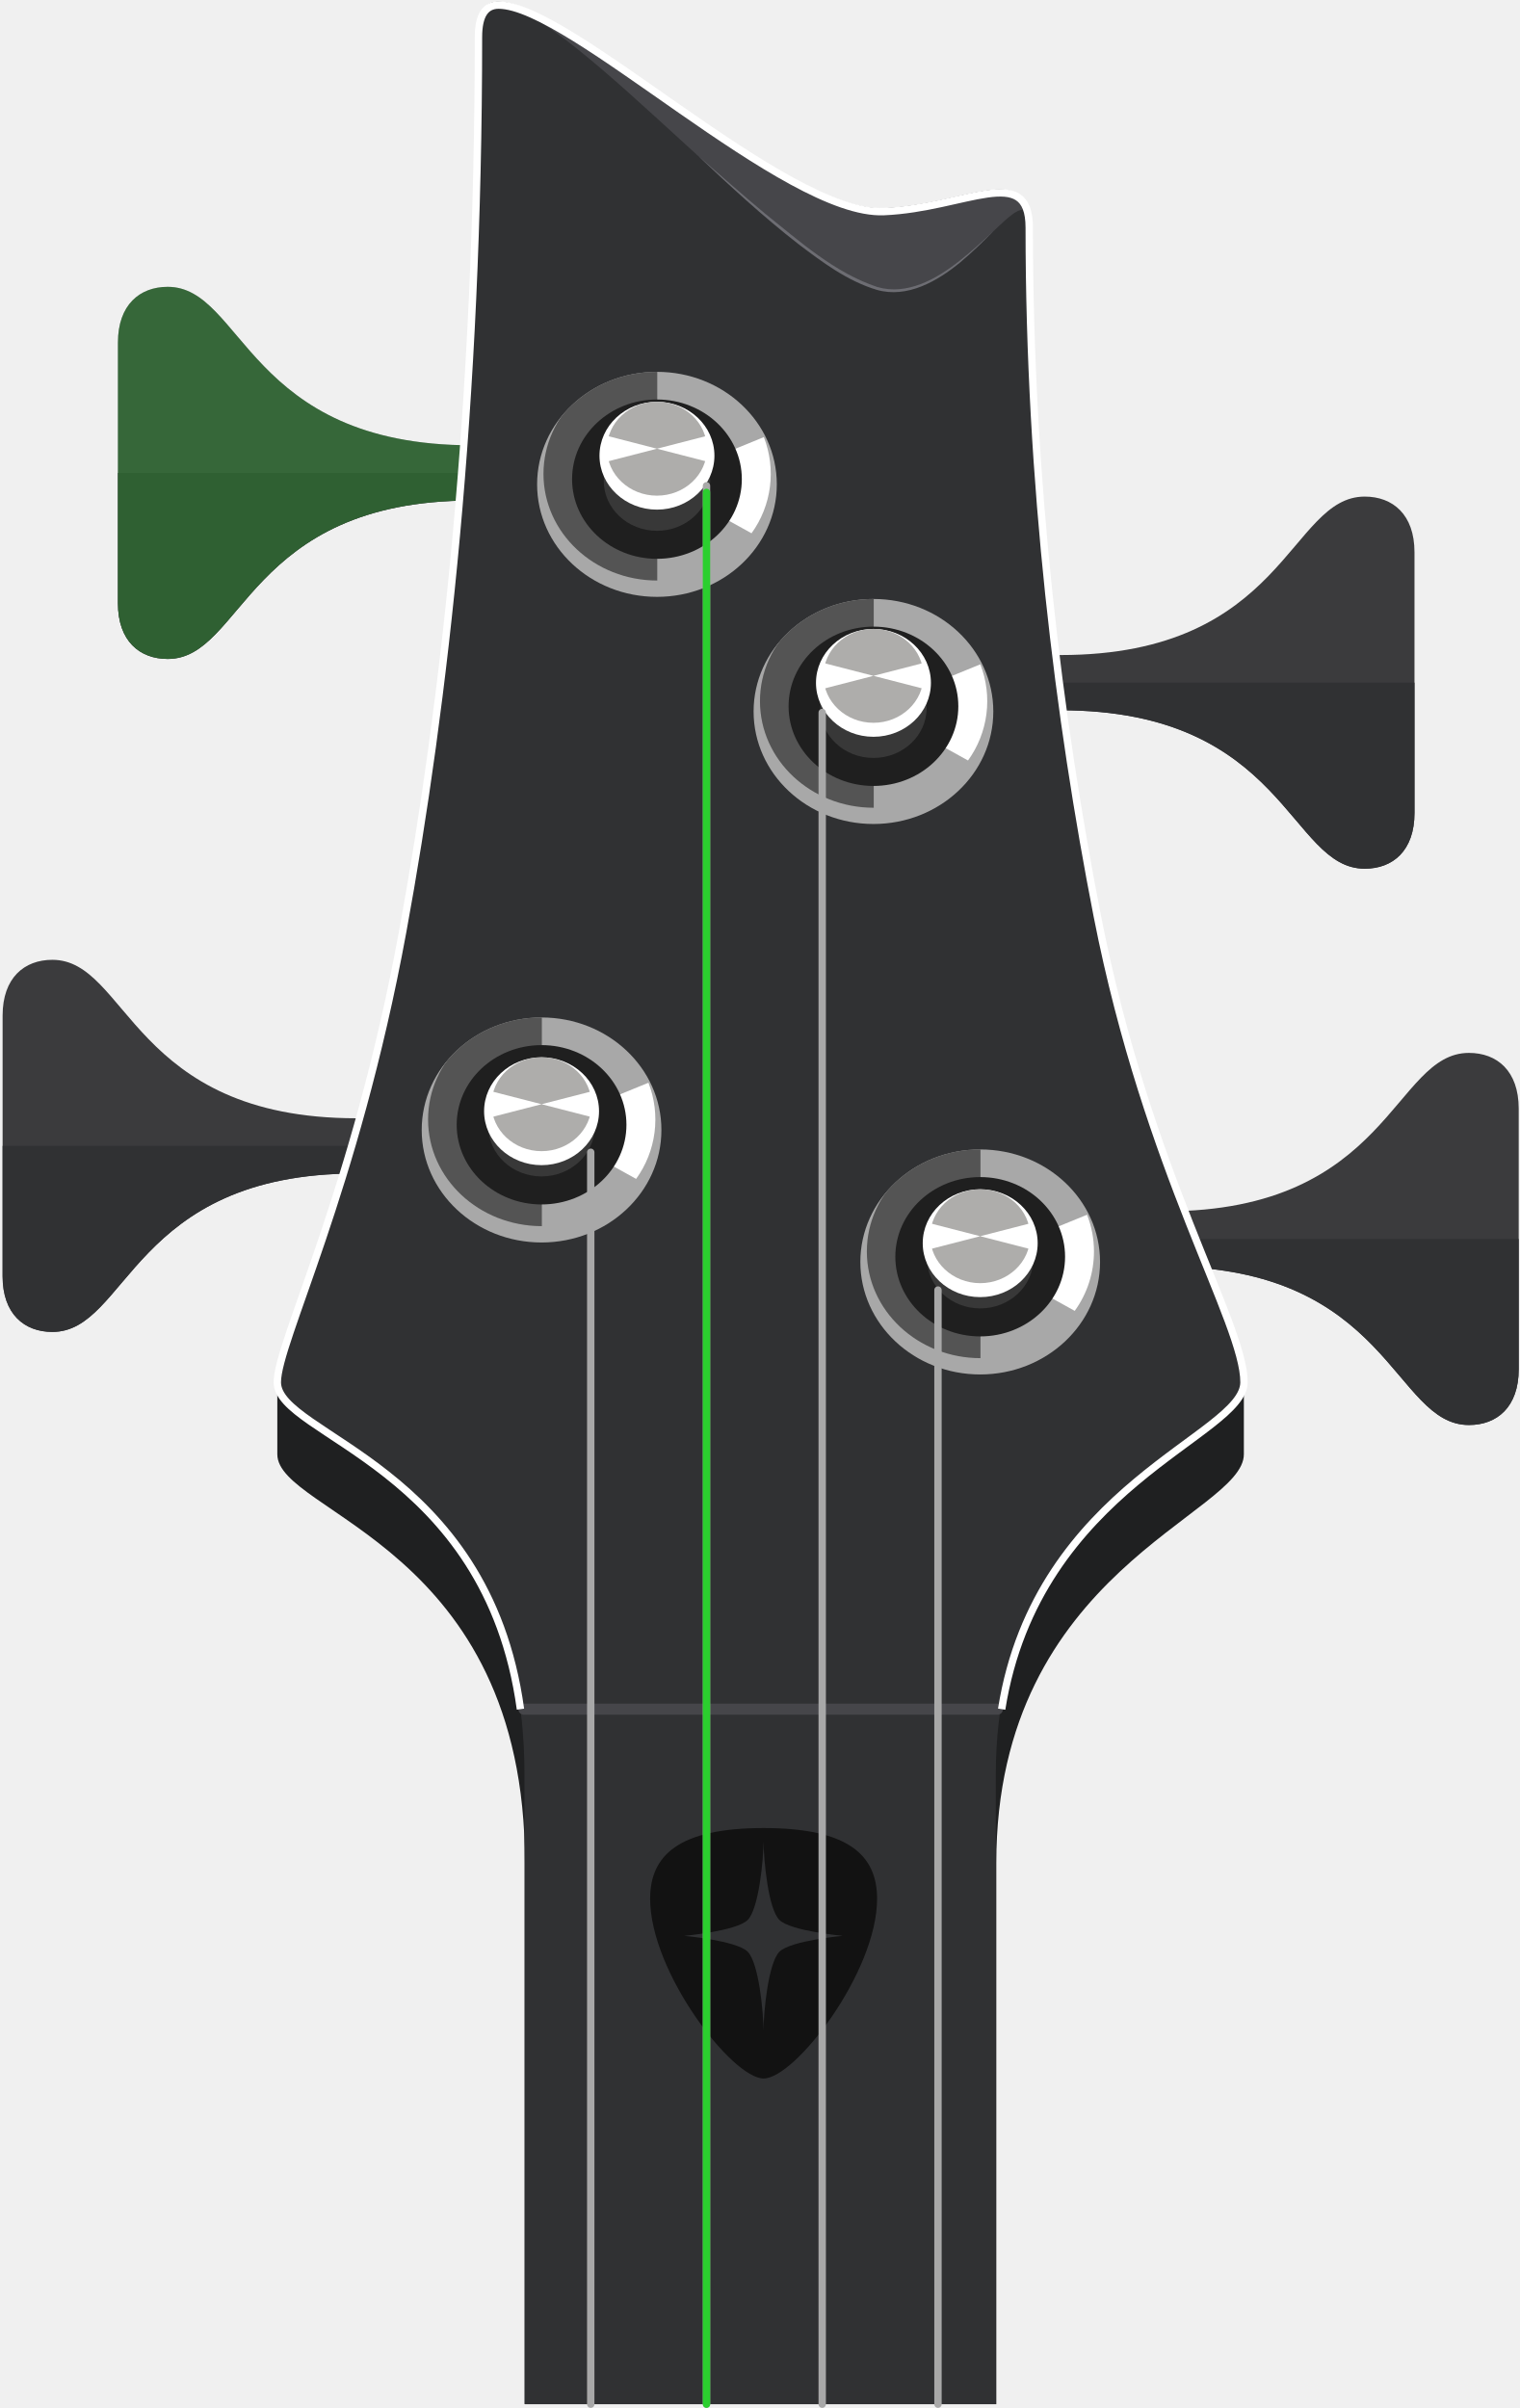
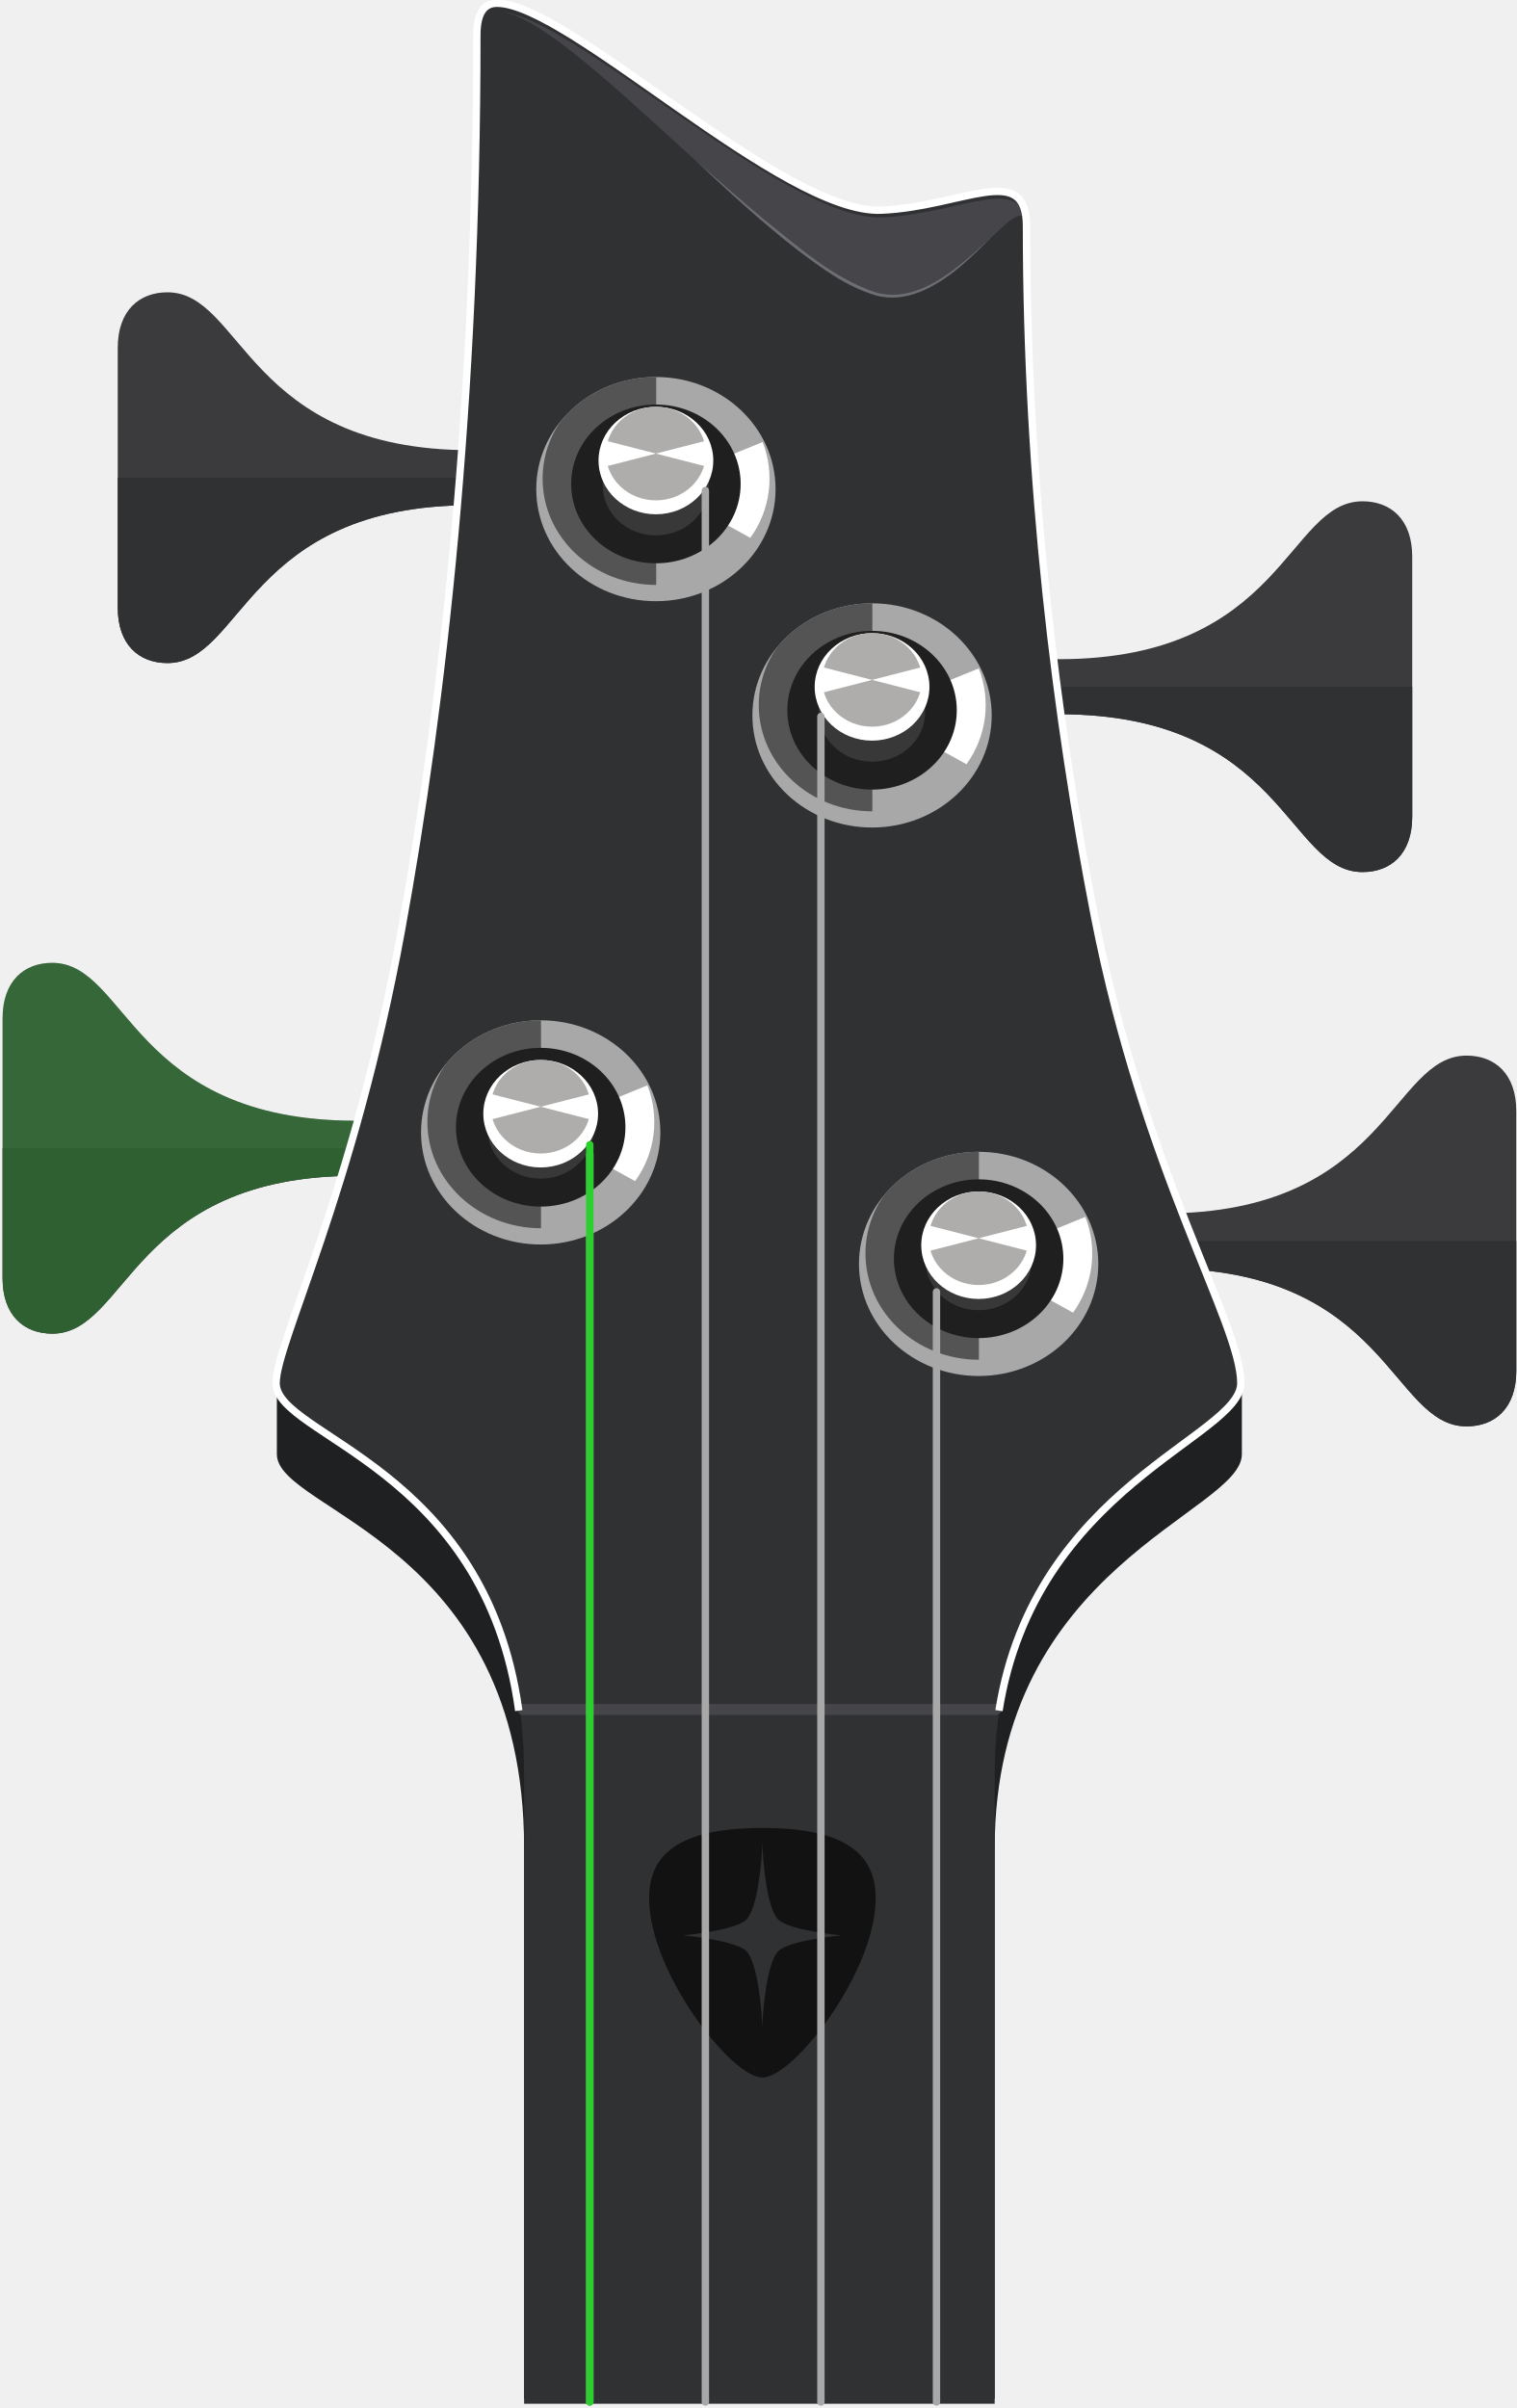
- <svg xmlns="http://www.w3.org/2000/svg" width="412" height="653" viewBox="0 0 412 653" fill="none">
-   <g clip-path="url(#clip0_912_7940)">
-     <path d="M398.328 285.525C377.799 285.525 376.838 328.484 315.867 328.484H298.422V343.462H315.867C376.838 343.462 377.799 386.43 398.328 386.43C405.944 386.43 411.824 381.558 411.824 371.312V300.635C411.824 290.397 405.944 285.525 398.328 285.525Z" fill="#3B3B3D" />
-     <path d="M315.867 335.982H298.422V343.471H315.867C376.838 343.471 377.799 386.439 398.328 386.439C405.944 386.439 411.824 381.567 411.824 371.32V335.982H315.867Z" fill="#303133" />
-     <path d="M370.068 134.665C349.539 134.665 348.578 177.633 287.598 177.633H270.153V192.61H287.598C348.578 192.61 349.539 235.57 370.068 235.57C377.684 235.57 383.563 230.698 383.563 220.46V149.748C383.563 139.537 377.684 134.665 370.068 134.665Z" fill="#3B3B3D" />
-     <path d="M287.598 185.122H270.153V192.62H287.598C348.578 192.62 349.539 235.579 370.068 235.579C377.684 235.579 383.563 230.707 383.563 220.469V185.122H287.598Z" fill="#303133" />
-     <path d="M14.201 260.283C34.73 260.283 35.691 303.251 96.662 303.251H114.107V318.229H96.662C35.691 318.229 34.73 361.188 14.201 361.188C6.585 361.188 0.706 356.316 0.706 346.079V275.402C0.706 265.164 6.585 260.283 14.201 260.283Z" fill="#3B3B3D" />
-     <path d="M96.662 310.74H114.107V318.238H96.662C35.691 318.238 34.73 361.197 14.201 361.197C6.585 361.197 0.706 356.325 0.706 346.087V310.74H96.662Z" fill="#303133" />
-     <path d="M45.475 77.785C66.005 77.785 66.966 120.753 127.946 120.753H145.39V135.731H127.946C66.966 135.731 66.005 178.69 45.475 178.69C37.859 178.69 31.98 173.818 31.98 163.58V92.903C31.98 82.657 37.904 77.785 45.475 77.785Z" fill="#3B3B3D" />
-     <path d="M127.946 128.242H145.39V135.74H127.946C66.966 135.74 66.005 178.699 45.475 178.699C37.859 178.699 31.98 173.827 31.98 163.589V128.242H127.946Z" fill="#303133" />
+ <svg xmlns="http://www.w3.org/2000/svg" width="412" height="654" viewBox="0 0 412 654" fill="none">
+   <g clip-path="url(#clip0_912_8190)">
+     <path d="M398.328 286.697C377.799 286.697 376.838 329.567 315.867 329.567H298.422V344.514H315.867C376.838 344.514 377.799 387.393 398.328 387.393C405.944 387.393 411.824 382.531 411.824 372.306V301.775C411.824 291.559 405.944 286.697 398.328 286.697Z" fill="#3B3B3D" />
+     <path d="M315.867 337.049H298.422V344.522H315.867C376.838 344.522 377.799 387.401 398.328 387.401C405.944 387.401 411.824 382.539 411.824 372.314V337.049H315.867Z" fill="#303133" />
+     <path d="M370.068 136.149C349.539 136.149 348.578 179.028 287.598 179.028H270.153V193.975H287.598C348.578 193.975 349.539 236.845 370.068 236.845C377.684 236.845 383.563 231.983 383.563 221.767V151.201C383.563 141.011 377.684 136.149 370.068 136.149Z" fill="#3B3B3D" />
+     <path d="M287.598 186.502H270.153V193.984H287.598C348.578 193.984 349.539 236.854 370.068 236.854C377.684 236.854 383.563 231.992 383.563 221.776V186.502H287.598Z" fill="#303133" />
+     <path d="M14.201 261.507C34.73 261.507 35.691 304.387 96.662 304.387H114.107V319.333H96.662C35.691 319.333 34.73 362.204 14.201 362.204C6.585 362.204 0.706 357.342 0.706 347.125V276.595C0.706 266.378 6.585 261.507 14.201 261.507Z" fill="#3B3B3D" />
+     <path d="M96.662 311.86H114.107V319.342H96.662C35.691 319.342 34.73 362.213 14.201 362.213C6.585 362.213 0.706 357.351 0.706 347.134V311.86H96.662Z" fill="#303133" />
+     <path d="M45.475 79.387C66.005 79.387 66.966 122.266 127.946 122.266H145.39V137.213H127.946C66.966 137.213 66.005 180.083 45.475 180.083C37.859 180.083 31.98 175.221 31.98 165.005V94.475C31.98 84.249 37.904 79.387 45.475 79.387Z" fill="#3B3B3D" />
+     <path d="M127.946 129.74H145.39V137.222H127.946C66.966 137.222 66.005 180.092 45.476 180.092C37.86 180.092 31.98 175.23 31.98 165.014V129.74H127.946Z" fill="#303133" />
    <g opacity="0.3">
-       <path d="M45.475 77.785C66.005 77.785 66.966 120.753 127.946 120.753H145.39V135.731H127.946C66.966 135.731 66.005 178.69 45.475 178.69C37.859 178.69 31.98 173.818 31.98 163.58V92.903C31.98 82.657 37.904 77.785 45.475 77.785Z" fill="#2BCF2E" />
+       <path d="M14.201 261.507C34.73 261.507 35.691 304.387 96.662 304.387H114.107V319.333H96.662C35.691 319.333 34.73 362.204 14.201 362.204C6.585 362.204 0.706 357.342 0.706 347.125V276.595C0.706 266.378 6.585 261.507 14.201 261.507Z" fill="#2BCF2E" />
    </g>
-     <path d="M297.532 263.544C287.166 208.792 279.092 142.279 279.092 70.582C279.092 52.362 261.797 65.116 239.708 66.1C212.884 67.348 154.663 8.196 135.209 8.196C131.736 8.196 129.744 10.866 129.744 17.161C129.744 119.476 120.577 203.918 109.197 267.99C100.576 316.528 75.199 367.572 75.199 372.701V394.365C75.199 410.554 142.349 419.017 142.349 505.199V651.966H270.162V505.19C270.162 425.74 337.295 410.8 337.295 394.365V372.701C337.33 361.15 307.916 318.35 297.532 263.544Z" fill="#1F2021" />
-     <path d="M297.4 247.425C287.034 194.465 278.96 130.15 278.96 60.812C278.96 43.191 261.665 55.526 239.576 56.477C212.753 57.675 154.531 0.47 135.077 0.47C131.604 0.47 129.612 3.051 129.612 9.139C129.612 108.097 120.445 189.752 109.065 251.715C96.099 322.322 75.067 363.096 75.067 373.942C75.067 389.589 142.217 397.782 142.217 481.12L142.217 651.944H270.03V481.111C270.03 404.276 337.163 389.836 337.163 373.942C337.199 357.801 311.098 317.335 297.4 247.425Z" fill="#303133" />
-     <path d="M178.145 161.857C196.094 161.857 210.645 148.197 210.645 131.346C210.645 114.496 196.094 100.836 178.145 100.836C160.196 100.836 145.646 114.496 145.646 131.346C145.646 148.197 160.196 161.857 178.145 161.857Z" fill="#A8A8A8" />
-     <mask id="mask0_912_7940" style="mask-type:luminance" maskUnits="userSpaceOnUse" x="145" y="100" width="66" height="62">
-       <path d="M178.145 161.857C196.094 161.857 210.645 148.197 210.645 131.347C210.645 114.496 196.094 100.836 178.145 100.836C160.196 100.836 145.646 114.496 145.646 131.347C145.646 148.197 160.196 161.857 178.145 161.857Z" fill="white" />
+     <path d="M297.532 268.702C287.166 215.861 279.092 151.67 279.092 82.476C279.092 64.892 261.797 77.201 239.708 78.15C212.884 79.355 154.663 22.268 135.209 22.268C131.736 22.268 129.744 24.844 129.744 30.919C129.744 129.663 120.577 211.158 109.197 272.993C100.576 319.837 75.199 369.099 75.199 374.049V394.957C75.199 410.581 142.349 418.749 142.349 501.922V651.476H270.162V501.913C270.162 425.237 337.295 410.818 337.295 394.957V374.049C337.33 362.901 307.916 321.596 297.532 268.702Z" fill="#1F2021" />
+     <path d="M297.532 248.314C287.166 195.353 279.092 131.035 279.092 61.695C279.092 44.074 261.797 56.409 239.708 57.361C212.884 58.559 154.663 1.351 135.209 1.351C131.736 1.351 129.744 3.933 129.744 10.021C129.744 108.982 120.577 190.64 109.197 252.605C96.231 323.214 75.199 363.99 75.199 374.836C75.199 390.484 142.349 398.678 142.349 482.018V652.848H270.162V482.009C270.162 405.171 337.295 390.73 337.295 374.836C337.33 358.695 311.23 318.227 297.532 248.314Z" fill="#303133" />
+     <path d="M178.145 163.284C196.094 163.284 210.645 149.652 210.645 132.837C210.645 116.021 196.094 102.39 178.145 102.39C160.196 102.39 145.646 116.021 145.646 132.837C145.646 149.652 160.196 163.284 178.145 163.284Z" fill="#A8A8A8" />
+     <mask id="mask0_912_8190" style="mask-type:luminance" maskUnits="userSpaceOnUse" x="145" y="102" width="66" height="62">
+       <path d="M178.145 163.284C196.094 163.284 210.645 149.652 210.645 132.837C210.645 116.021 196.094 102.39 178.145 102.39C160.196 102.39 145.646 116.021 145.646 132.837C145.646 149.652 160.196 163.284 178.145 163.284Z" fill="white" />
    </mask>
-     <g mask="url(#mask0_912_7940)">
-       <path d="M178.225 99.585C161.203 99.585 147.373 112.537 147.373 128.51C147.373 144.483 161.168 157.426 178.225 157.426V99.585Z" fill="#545454" />
-       <path d="M178.225 130.431L203.787 144.615C206.482 140.894 208.199 136.558 208.783 132.002C209.367 127.446 208.798 122.816 207.128 118.537L178.225 130.369V130.431Z" fill="white" />
+     <g mask="url(#mask0_912_8190)">
+       <path d="M178.225 101.142C161.204 101.142 147.374 114.066 147.374 130.006C147.374 145.946 161.169 158.862 178.225 158.862V101.142Z" fill="#545454" />
+       <path d="M178.225 131.923L203.787 146.078C206.482 142.365 208.199 138.037 208.783 133.49C209.367 128.944 208.798 124.324 207.128 120.053L178.225 131.861V131.923Z" fill="white" />
    </g>
-     <path d="M178.146 151.54C190.857 151.54 201.161 141.868 201.161 129.937C201.161 118.006 190.857 108.334 178.146 108.334C165.435 108.334 155.13 118.006 155.13 129.937C155.13 141.868 165.435 151.54 178.146 151.54Z" fill="#1F1F1F" />
-     <path d="M178.145 143.945C186.115 143.945 192.575 137.879 192.575 130.395C192.575 122.911 186.115 116.845 178.145 116.845C170.176 116.845 163.716 122.911 163.716 130.395C163.716 137.879 170.176 143.945 178.145 143.945Z" fill="#383838" />
-     <path d="M178.145 138.201C186.752 138.201 193.73 131.653 193.73 123.576C193.73 115.499 186.752 108.951 178.145 108.951C169.538 108.951 162.561 115.499 162.561 123.576C162.561 131.653 169.538 138.201 178.145 138.201Z" fill="white" />
-     <path d="M178.145 134.413C185.633 134.413 191.702 128.713 191.702 121.682C191.702 114.651 185.633 108.951 178.145 108.951C170.658 108.951 164.588 114.651 164.588 121.682C164.588 128.713 170.658 134.413 178.145 134.413Z" fill="#AEADAB" />
-     <path d="M164.121 118.069L178.145 121.682L164.121 125.294V118.069Z" fill="white" />
-     <path d="M192.17 118.069L178.146 121.682L192.17 125.294V118.069Z" fill="white" />
-     <path d="M146.853 336.937C164.802 336.937 179.353 323.277 179.353 306.426C179.353 289.576 164.802 275.916 146.853 275.916C128.904 275.916 114.354 289.576 114.354 306.426C114.354 323.277 128.904 336.937 146.853 336.937Z" fill="#A8A8A8" />
-     <mask id="mask1_912_7940" style="mask-type:luminance" maskUnits="userSpaceOnUse" x="114" y="275" width="66" height="62">
-       <path d="M146.853 336.937C164.802 336.937 179.353 323.277 179.353 306.426C179.353 289.576 164.802 275.916 146.853 275.916C128.904 275.916 114.354 289.576 114.354 306.426C114.354 323.277 128.904 336.937 146.853 336.937Z" fill="white" />
+     <path d="M178.146 152.989C190.857 152.989 201.161 143.337 201.161 131.43C201.161 119.524 190.857 109.872 178.146 109.872C165.435 109.872 155.13 119.524 155.13 131.43C155.13 143.337 165.435 152.989 178.146 152.989Z" fill="#1F1F1F" />
+     <path d="M178.145 145.41C186.114 145.41 192.575 139.356 192.575 131.888C192.575 124.419 186.114 118.365 178.145 118.365C170.176 118.365 163.715 124.419 163.715 131.888C163.715 139.356 170.176 145.41 178.145 145.41Z" fill="#383838" />
+     <path d="M178.145 139.677C186.752 139.677 193.729 133.143 193.729 125.082C193.729 117.022 186.752 110.487 178.145 110.487C169.538 110.487 162.561 117.022 162.561 125.082C162.561 133.143 169.538 139.677 178.145 139.677Z" fill="white" />
+     <path d="M178.145 135.897C185.633 135.897 191.702 130.208 191.702 123.192C191.702 116.175 185.633 110.487 178.145 110.487C170.658 110.487 164.588 116.175 164.588 123.192C164.588 130.208 170.658 135.897 178.145 135.897Z" fill="#AEADAB" />
+     <path d="M164.121 119.587L178.145 123.192L164.121 126.797V119.587Z" fill="white" />
+     <path d="M192.169 119.587L178.145 123.192L192.169 126.797V119.587Z" fill="white" />
+     <path d="M146.853 338.002C164.802 338.002 179.353 324.37 179.353 307.555C179.353 290.739 164.802 277.107 146.853 277.107C128.904 277.107 114.354 290.739 114.354 307.555C114.354 324.37 128.904 338.002 146.853 338.002Z" fill="#A8A8A8" />
+     <mask id="mask1_912_8190" style="mask-type:luminance" maskUnits="userSpaceOnUse" x="114" y="277" width="66" height="62">
+       <path d="M146.853 338.002C164.802 338.002 179.353 324.37 179.353 307.555C179.353 290.739 164.802 277.107 146.853 277.107C128.904 277.107 114.354 290.739 114.354 307.555C114.354 324.37 128.904 338.002 146.853 338.002Z" fill="white" />
    </mask>
-     <g mask="url(#mask1_912_7940)">
-       <path d="M146.933 274.666C129.911 274.666 116.081 287.617 116.081 303.59C116.081 319.563 129.876 332.506 146.933 332.506V274.666Z" fill="#545454" />
-       <path d="M146.933 305.51L172.495 319.695C175.19 315.974 176.907 311.637 177.491 307.081C178.075 302.525 177.506 297.896 175.836 293.616L146.906 305.44L146.933 305.51Z" fill="white" />
+     <g mask="url(#mask1_912_8190)">
+       <path d="M146.933 275.859C129.911 275.859 116.081 288.783 116.081 304.723C116.081 320.664 129.876 333.579 146.933 333.579V275.859Z" fill="#545454" />
+       <path d="M146.933 306.64L172.495 320.795C175.19 317.082 176.907 312.754 177.491 308.208C178.075 303.661 177.506 299.041 175.836 294.771L146.906 306.57L146.933 306.64Z" fill="white" />
    </g>
-     <path d="M146.854 326.62C159.565 326.62 169.869 316.948 169.869 305.017C169.869 293.086 159.565 283.414 146.854 283.414C134.143 283.414 123.838 293.086 123.838 305.017C123.838 316.948 134.143 326.62 146.854 326.62Z" fill="#1F1F1F" />
-     <path d="M146.853 319.016C154.822 319.016 161.283 312.95 161.283 305.466C161.283 297.982 154.822 291.916 146.853 291.916C138.884 291.916 132.423 297.982 132.423 305.466C132.423 312.95 138.884 319.016 146.853 319.016Z" fill="#383838" />
-     <path d="M146.853 315.968C155.46 315.968 162.437 309.42 162.437 301.343C162.437 293.265 155.46 286.717 146.853 286.717C138.246 286.717 131.269 293.265 131.269 301.343C131.269 309.42 138.246 315.968 146.853 315.968Z" fill="white" />
-     <path d="M146.853 312.171C154.341 312.171 160.41 306.471 160.41 299.44C160.41 292.409 154.341 286.709 146.853 286.709C139.366 286.709 133.296 292.409 133.296 299.44C133.296 306.471 139.366 312.171 146.853 312.171Z" fill="#AEADAB" />
-     <path d="M132.829 295.836L146.853 299.44L132.829 303.052V295.836Z" fill="white" />
-     <path d="M160.878 295.836L146.854 299.44L160.878 303.052V295.836Z" fill="white" />
-     <path d="M236.851 223.45C254.801 223.45 269.351 209.79 269.351 192.94C269.351 176.09 254.801 162.43 236.851 162.43C218.902 162.43 204.352 176.09 204.352 192.94C204.352 209.79 218.902 223.45 236.851 223.45Z" fill="#A8A8A8" />
-     <mask id="mask2_912_7940" style="mask-type:luminance" maskUnits="userSpaceOnUse" x="204" y="162" width="66" height="62">
-       <path d="M236.851 223.45C254.801 223.45 269.351 209.79 269.351 192.94C269.351 176.09 254.801 162.43 236.851 162.43C218.902 162.43 204.352 176.09 204.352 192.94C204.352 209.79 218.902 223.45 236.851 223.45Z" fill="white" />
+     <path d="M146.854 327.706C159.565 327.706 169.869 318.054 169.869 306.148C169.869 294.241 159.565 284.589 146.854 284.589C134.143 284.589 123.838 294.241 123.838 306.148C123.838 318.054 134.143 327.706 146.854 327.706Z" fill="#1F1F1F" />
+     <path d="M146.853 320.118C154.823 320.118 161.283 314.064 161.283 306.596C161.283 299.127 154.823 293.073 146.853 293.073C138.884 293.073 132.424 299.127 132.424 306.596C132.424 314.064 138.884 320.118 146.853 320.118Z" fill="#383838" />
+     <path d="M146.853 317.076C155.46 317.076 162.437 310.542 162.437 302.481C162.437 294.421 155.46 287.886 146.853 287.886C138.246 287.886 131.269 294.421 131.269 302.481C131.269 310.542 138.246 317.076 146.853 317.076Z" fill="white" />
+     <path d="M146.853 313.287C154.341 313.287 160.41 307.599 160.41 300.583C160.41 293.566 154.341 287.878 146.853 287.878C139.366 287.878 133.296 293.566 133.296 300.583C133.296 307.599 139.366 313.287 146.853 313.287Z" fill="#AEADAB" />
+     <path d="M132.829 296.986L146.853 300.582L132.829 304.187V296.986Z" fill="white" />
+     <path d="M160.878 296.986L146.854 300.582L160.878 304.187V296.986Z" fill="white" />
+     <path d="M236.851 224.75C254.801 224.75 269.351 211.119 269.351 194.303C269.351 177.488 254.801 163.856 236.851 163.856C218.902 163.856 204.352 177.488 204.352 194.303C204.352 211.119 218.902 224.75 236.851 224.75Z" fill="#A8A8A8" />
+     <mask id="mask2_912_8190" style="mask-type:luminance" maskUnits="userSpaceOnUse" x="204" y="163" width="66" height="62">
+       <path d="M236.851 224.75C254.801 224.75 269.351 211.119 269.351 194.303C269.351 177.488 254.801 163.856 236.851 163.856C218.902 163.856 204.352 177.488 204.352 194.303C204.352 211.119 218.902 224.75 236.851 224.75Z" fill="white" />
    </mask>
-     <g mask="url(#mask2_912_7940)">
-       <path d="M236.931 161.205C219.909 161.205 206.079 174.156 206.079 190.129C206.079 206.102 219.874 219.045 236.931 219.045V161.205Z" fill="#545454" />
-       <path d="M236.931 192.041L262.493 206.226C265.188 202.505 266.905 198.168 267.489 193.612C268.073 189.056 267.504 184.427 265.834 180.147L236.931 191.953V192.041Z" fill="white" />
+     <g mask="url(#mask2_912_8190)">
+       <path d="M236.931 162.633C219.91 162.633 206.08 175.558 206.08 191.498C206.08 207.438 219.875 220.354 236.931 220.354V162.633Z" fill="#545454" />
+       <path d="M236.931 193.406L262.493 207.561C265.188 203.848 266.905 199.52 267.489 194.974C268.073 190.427 267.504 185.807 265.834 181.537L236.931 193.318V193.406Z" fill="white" />
    </g>
-     <path d="M236.851 213.134C249.562 213.134 259.866 203.462 259.866 191.531C259.866 179.6 249.562 169.928 236.851 169.928C224.14 169.928 213.836 179.6 213.836 191.531C213.836 203.462 224.14 213.134 236.851 213.134Z" fill="#1F1F1F" />
-     <path d="M236.852 205.539C244.821 205.539 251.281 199.472 251.281 191.988C251.281 184.505 244.821 178.438 236.852 178.438C228.882 178.438 222.422 184.505 222.422 191.988C222.422 199.472 228.882 205.539 236.852 205.539Z" fill="#383838" />
-     <path d="M236.852 199.803C245.459 199.803 252.436 193.255 252.436 185.178C252.436 177.101 245.459 170.553 236.852 170.553C228.244 170.553 221.267 177.101 221.267 185.178C221.267 193.255 228.244 199.803 236.852 199.803Z" fill="white" />
-     <path d="M236.851 196.006C244.338 196.006 250.408 190.306 250.408 183.275C250.408 176.244 244.338 170.544 236.851 170.544C229.364 170.544 223.294 176.244 223.294 183.275C223.294 190.306 229.364 196.006 236.851 196.006Z" fill="#AEADAB" />
-     <path d="M222.827 179.663L236.851 183.275L222.827 186.888V179.663Z" fill="white" />
-     <path d="M250.876 179.663L236.852 183.275L250.876 186.888V179.663Z" fill="white" />
-     <path d="M265.799 372.725C283.748 372.725 298.298 359.065 298.298 342.214C298.298 325.364 283.748 311.704 265.799 311.704C247.849 311.704 233.299 325.364 233.299 342.214C233.299 359.065 247.849 372.725 265.799 372.725Z" fill="#A8A8A8" />
-     <mask id="mask3_912_7940" style="mask-type:luminance" maskUnits="userSpaceOnUse" x="233" y="311" width="66" height="62">
-       <path d="M265.799 372.725C283.748 372.725 298.298 359.065 298.298 342.214C298.298 325.364 283.748 311.704 265.799 311.704C247.849 311.704 233.299 325.364 233.299 342.214C233.299 359.065 247.849 372.725 265.799 372.725Z" fill="white" />
+     <path d="M236.851 214.454C249.562 214.454 259.866 204.803 259.866 192.896C259.866 180.99 249.562 171.338 236.851 171.338C224.14 171.338 213.836 180.99 213.836 192.896C213.836 204.803 224.14 214.454 236.851 214.454Z" fill="#1F1F1F" />
+     <path d="M236.851 206.876C244.82 206.876 251.281 200.822 251.281 193.353C251.281 185.885 244.82 179.831 236.851 179.831C228.882 179.831 222.421 185.885 222.421 193.353C222.421 200.822 228.882 206.876 236.851 206.876Z" fill="#383838" />
+     <path d="M236.851 201.152C245.458 201.152 252.435 194.617 252.435 186.557C252.435 178.496 245.458 171.962 236.851 171.962C228.244 171.962 221.267 178.496 221.267 186.557C221.267 194.617 228.244 201.152 236.851 201.152Z" fill="white" />
+     <path d="M236.851 197.363C244.338 197.363 250.408 191.675 250.408 184.658C250.408 177.642 244.338 171.954 236.851 171.954C229.364 171.954 223.294 177.642 223.294 184.658C223.294 191.675 229.364 197.363 236.851 197.363Z" fill="#AEADAB" />
+     <path d="M222.827 181.054L236.851 184.658L222.827 188.263V181.054Z" fill="white" />
+     <path d="M250.875 181.054L236.851 184.658L250.875 188.263V181.054Z" fill="white" />
+     <path d="M265.799 373.716C283.748 373.716 298.298 360.084 298.298 343.268C298.298 326.453 283.748 312.821 265.799 312.821C247.849 312.821 233.299 326.453 233.299 343.268C233.299 360.084 247.849 373.716 265.799 373.716Z" fill="#A8A8A8" />
+     <mask id="mask3_912_8190" style="mask-type:luminance" maskUnits="userSpaceOnUse" x="233" y="312" width="66" height="62">
+       <path d="M265.799 373.716C283.748 373.716 298.298 360.084 298.298 343.268C298.298 326.453 283.748 312.821 265.799 312.821C247.849 312.821 233.299 326.453 233.299 343.268C233.299 360.084 247.849 373.716 265.799 373.716Z" fill="white" />
    </mask>
-     <g mask="url(#mask3_912_7940)">
-       <path d="M265.869 310.462C248.857 310.462 235.062 323.404 235.062 339.378C235.062 355.351 248.857 368.302 265.869 368.302V310.462Z" fill="#545454" />
-       <path d="M265.869 341.307L291.431 355.482C294.82 350.795 296.646 345.16 296.65 339.377C296.654 335.967 296.017 332.587 294.772 329.413L265.842 341.236L265.869 341.307Z" fill="white" />
+     <g mask="url(#mask3_912_8190)">
+       <path d="M265.869 311.582C248.857 311.582 235.062 324.497 235.062 340.437C235.062 356.377 248.857 369.302 265.869 369.302V311.582Z" fill="#545454" />
+       <path d="M265.869 342.363L291.432 356.509C294.82 351.831 296.646 346.208 296.65 340.437C296.654 337.034 296.017 333.661 294.773 330.493L265.843 342.292L265.869 342.363Z" fill="white" />
    </g>
-     <path d="M265.799 362.407C278.51 362.407 288.814 352.735 288.814 340.804C288.814 328.873 278.51 319.201 265.799 319.201C253.088 319.201 242.784 328.873 242.784 340.804C242.784 352.735 253.088 362.407 265.799 362.407Z" fill="#1F1F1F" />
-     <path d="M265.799 354.813C273.768 354.813 280.228 348.746 280.228 341.263C280.228 333.779 273.768 327.712 265.799 327.712C257.83 327.712 251.369 333.779 251.369 341.263C251.369 348.746 257.83 354.813 265.799 354.813Z" fill="#383838" />
-     <path d="M265.799 351.756C274.406 351.756 281.383 345.208 281.383 337.131C281.383 329.053 274.406 322.505 265.799 322.505C257.192 322.505 250.214 329.053 250.214 337.131C250.214 345.208 257.192 351.756 265.799 351.756Z" fill="white" />
-     <path d="M265.799 347.967C273.286 347.967 279.356 342.268 279.356 335.236C279.356 328.205 273.286 322.505 265.799 322.505C258.311 322.505 252.242 328.205 252.242 335.236C252.242 342.268 258.311 347.967 265.799 347.967Z" fill="#AEADAB" />
-     <path d="M251.774 331.624L265.799 335.236L251.774 338.849V331.624Z" fill="white" />
-     <path d="M279.814 331.624L265.799 335.236L279.814 338.849V331.624Z" fill="white" />
-     <path d="M279.091 61.718C279.091 44.097 261.797 56.432 239.707 57.383C212.884 58.59 154.663 1.385 135.218 1.385C154.663 1.385 216.093 76.678 240.836 78.819C261.427 80.608 279.091 44.133 279.091 61.718Z" fill="#46464A" />
-     <path d="M142.058 463.489H270.471" stroke="#46464A" stroke-width="3" stroke-miterlimit="10" stroke-linecap="round" />
-     <path d="M176.294 514.907C176.294 503.118 184.069 495.726 207.067 495.726C230.064 495.726 237.839 503.118 237.839 514.907C237.839 534.836 215.59 563.646 207.067 563.646C198.543 563.646 176.294 534.836 176.294 514.907Z" fill="#121212" />
-     <path d="M202.738 529.258C205.762 532.289 206.996 545.514 207.049 550.571C207.049 545.681 208.327 532.298 211.359 529.267C214.391 526.236 228.53 524.959 228.53 524.959C228.53 524.959 214.427 523.681 211.359 520.659C208.292 517.638 207.102 504.404 207.04 499.347C207.04 504.246 205.771 517.629 202.747 520.651C199.724 523.673 185.559 524.959 185.559 524.959C185.559 524.959 199.689 526.236 202.738 529.258Z" fill="#303133" />
-     <path d="M271.617 463.489C281.313 402.697 337.33 389.376 337.33 374.848C337.33 358.707 311.23 318.25 297.532 248.331C287.166 195.38 279.092 131.056 279.092 61.718C279.092 44.097 261.797 56.432 239.708 57.383C212.884 58.59 154.663 1.385 135.209 1.385C131.736 1.385 129.744 3.966 129.744 10.054C129.744 109.004 120.577 190.667 109.197 252.63C96.231 323.228 75.199 364.011 75.199 374.848C75.199 389.253 132.071 397.341 141.133 463.489" stroke="white" stroke-width="2" stroke-miterlimit="10" />
-     <path d="M188.837 41.851C194.373 46.644 201.874 53.305 207.419 57.895C216.842 65.428 226.3 73.983 237.909 77.833C245.965 80.185 253.934 75.665 260.131 70.784C263.357 68.282 266.345 65.498 269.36 62.714C266.477 65.621 263.551 68.494 260.404 71.128C254.234 76.229 245.983 81.004 237.697 78.582C229.764 76.185 223.012 71.119 216.489 66.177C206.793 58.635 197.749 50.265 188.837 41.825V41.851Z" fill="#6D6D73" />
-     <path d="M191.579 131.74V651.966" stroke="#A8A8A8" stroke-width="2" stroke-miterlimit="10" stroke-linecap="round" />
-     <path d="M160.19 312.471V651.966" stroke="#A8A8A8" stroke-width="2" stroke-miterlimit="10" stroke-linecap="round" />
-     <path d="M254.349 349.833V651.966" stroke="#A8A8A8" stroke-width="2" stroke-miterlimit="10" stroke-linecap="round" />
-     <path d="M222.959 193.218V651.966" stroke="#A8A8A8" stroke-width="2" stroke-miterlimit="10" stroke-linecap="round" />
-     <path d="M191.579 133.528V651.966" stroke="#2BCF2E" stroke-width="2" stroke-miterlimit="10" stroke-linecap="round" />
+     <path d="M265.799 363.419C278.51 363.419 288.814 353.767 288.814 341.861C288.814 329.955 278.51 320.303 265.799 320.303C253.088 320.303 242.784 329.955 242.784 341.861C242.784 353.767 253.088 363.419 265.799 363.419Z" fill="#1F1F1F" />
+     <path d="M265.799 355.841C273.768 355.841 280.228 349.787 280.228 342.319C280.228 334.851 273.768 328.796 265.799 328.796C257.83 328.796 251.369 334.851 251.369 342.319C251.369 349.787 257.83 355.841 265.799 355.841Z" fill="#383838" />
+     <path d="M265.799 352.79C274.406 352.79 281.383 346.256 281.383 338.195C281.383 330.134 274.406 323.6 265.799 323.6C257.192 323.6 250.214 330.134 250.214 338.195C250.214 346.256 257.192 352.79 265.799 352.79Z" fill="white" />
+     <path d="M265.799 349.009C273.286 349.009 279.356 343.321 279.356 336.305C279.356 329.288 273.286 323.6 265.799 323.6C258.311 323.6 252.242 329.288 252.242 336.305C252.242 343.321 258.311 349.009 265.799 349.009Z" fill="#AEADAB" />
+     <path d="M251.774 332.7L265.799 336.304L251.774 339.909V332.7Z" fill="white" />
+     <path d="M279.814 332.7L265.799 336.304L279.814 339.909V332.7Z" fill="white" />
+     <path d="M279.091 63.353C279.091 45.769 261.797 58.078 239.707 59.027C212.884 60.232 154.663 3.145 135.218 3.145C154.663 3.145 216.093 78.282 240.836 80.418C261.427 82.203 279.091 45.804 279.091 63.353Z" fill="#46464A" />
+     <path d="M142.058 464.292H270.471" stroke="#46464A" stroke-width="3" stroke-miterlimit="10" stroke-linecap="round" />
+     <path d="M176.294 515.602C176.294 503.839 184.069 496.462 207.066 496.462C230.064 496.462 237.838 503.839 237.838 515.602C237.838 535.49 215.59 564.24 207.066 564.24C198.542 564.24 176.294 535.49 176.294 515.602Z" fill="#121212" />
+     <path d="M202.738 529.925C205.762 532.949 206.996 546.146 207.049 551.193C207.049 546.313 208.327 532.958 211.359 529.934C214.391 526.909 228.53 525.634 228.53 525.634C228.53 525.634 214.427 524.359 211.359 521.344C208.292 518.328 207.102 505.122 207.04 500.075C207.04 504.964 205.771 518.319 202.747 521.335C199.724 524.351 185.559 525.634 185.559 525.634C185.559 525.634 199.689 526.909 202.738 529.925Z" fill="#303133" />
+     <path d="M271.325 464.6C281.017 403.596 337.011 390.228 337.011 375.649C337.011 359.452 310.921 318.854 297.229 248.691C286.867 195.555 278.796 131.006 278.796 61.426C278.796 43.744 261.509 56.122 239.429 57.077C212.617 58.288 154.42 0.882 134.975 0.882C131.503 0.882 129.512 3.473 129.512 9.582C129.512 108.877 120.348 190.825 108.973 253.005C96.012 323.849 74.989 364.775 74.989 375.649C74.989 390.105 131.838 398.221 140.896 464.6" stroke="white" stroke-width="2" stroke-miterlimit="10" />
+     <path d="M188.837 43.527C194.373 48.31 201.874 54.957 207.419 59.537C216.842 67.055 226.3 75.592 237.909 79.434C245.965 81.781 253.934 77.271 260.131 72.4C263.357 69.903 266.345 67.125 269.36 64.347C266.477 67.248 263.551 70.114 260.404 72.743C254.234 77.834 245.983 82.599 237.697 80.181C229.764 77.79 223.012 72.734 216.489 67.802C206.793 60.276 197.749 51.923 188.837 43.501V43.527Z" fill="#6D6D73" />
+     <path d="M191.579 133.23V652.379" stroke="#A8A8A8" stroke-width="2" stroke-miterlimit="10" stroke-linecap="round" />
+     <path d="M160.19 313.588V652.379" stroke="#A8A8A8" stroke-width="2" stroke-miterlimit="10" stroke-linecap="round" />
+     <path d="M254.349 350.872V652.379" stroke="#A8A8A8" stroke-width="2" stroke-miterlimit="10" stroke-linecap="round" />
+     <path d="M222.959 194.582V652.379" stroke="#A8A8A8" stroke-width="2" stroke-miterlimit="10" stroke-linecap="round" />
+     <path d="M160.19 310.902V652.379" stroke="#2BCF2E" stroke-width="2" stroke-miterlimit="10" stroke-linecap="round" />
  </g>
  <defs>
-     <clipPath id="clip0_912_7940">
-       <rect width="412" height="652.848" fill="white" />
+     <clipPath id="clip0_912_8190">
+       <rect width="412" height="653.73" fill="white" />
    </clipPath>
  </defs>
</svg>
